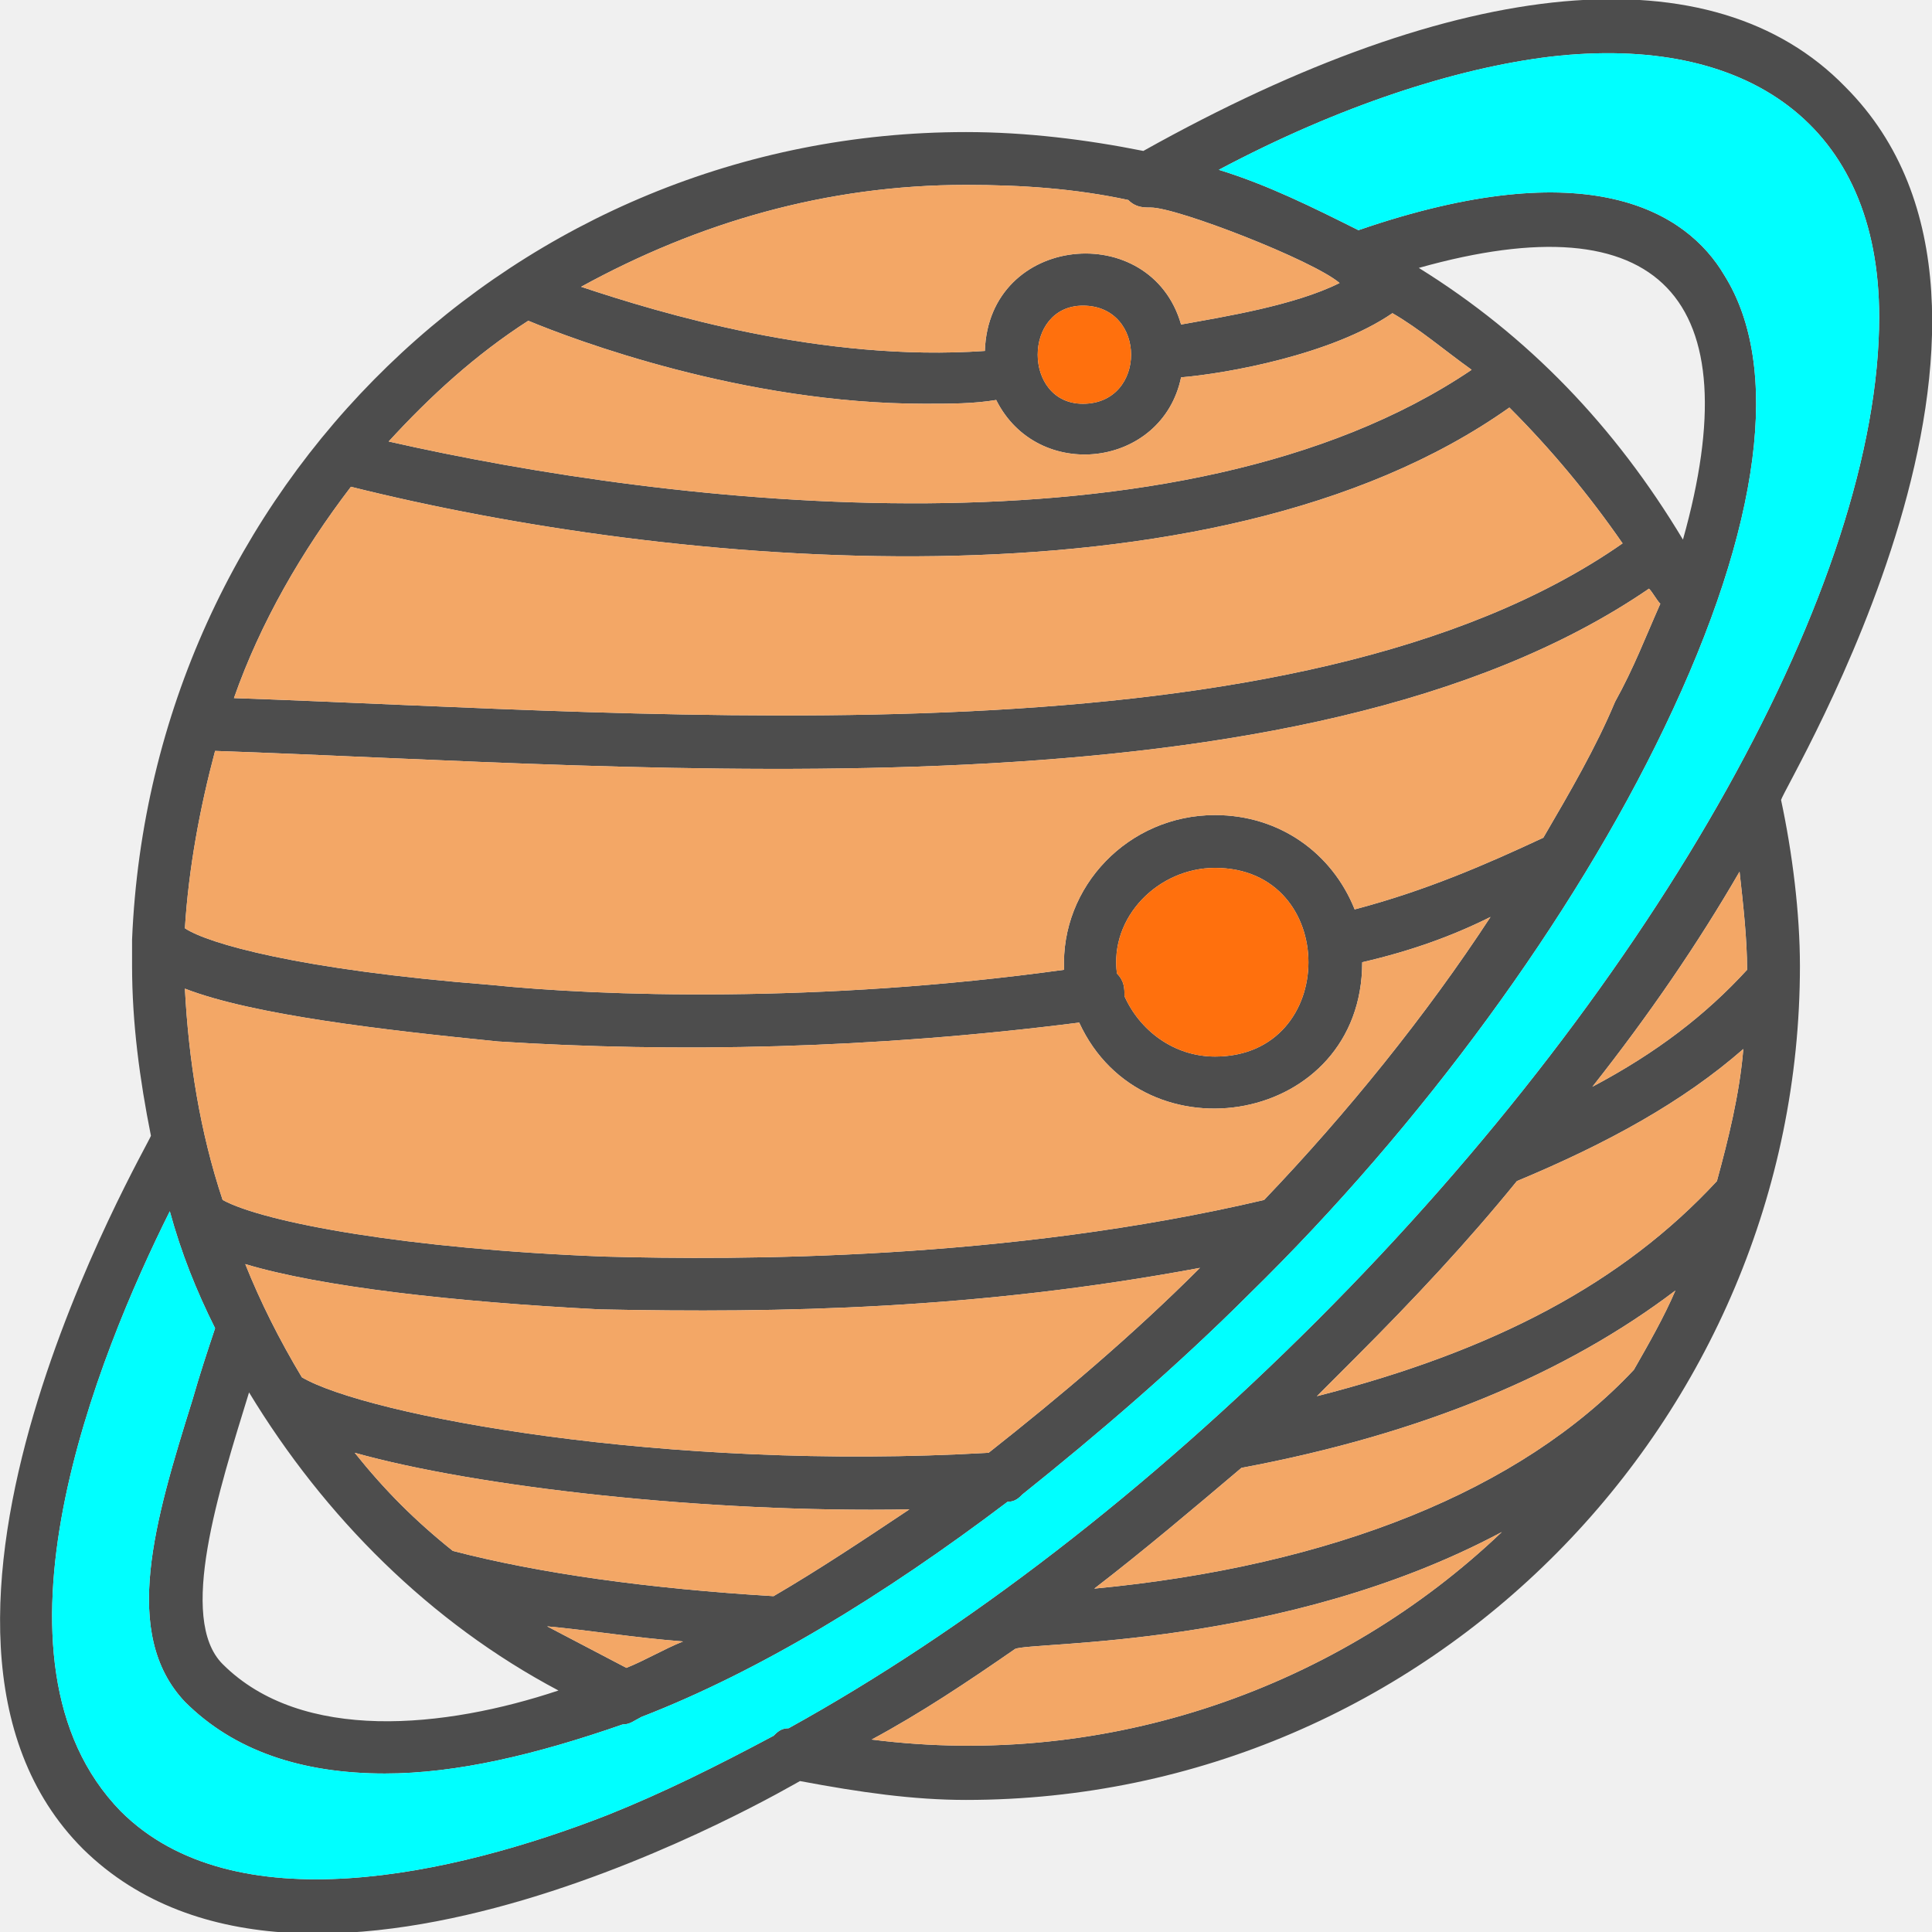
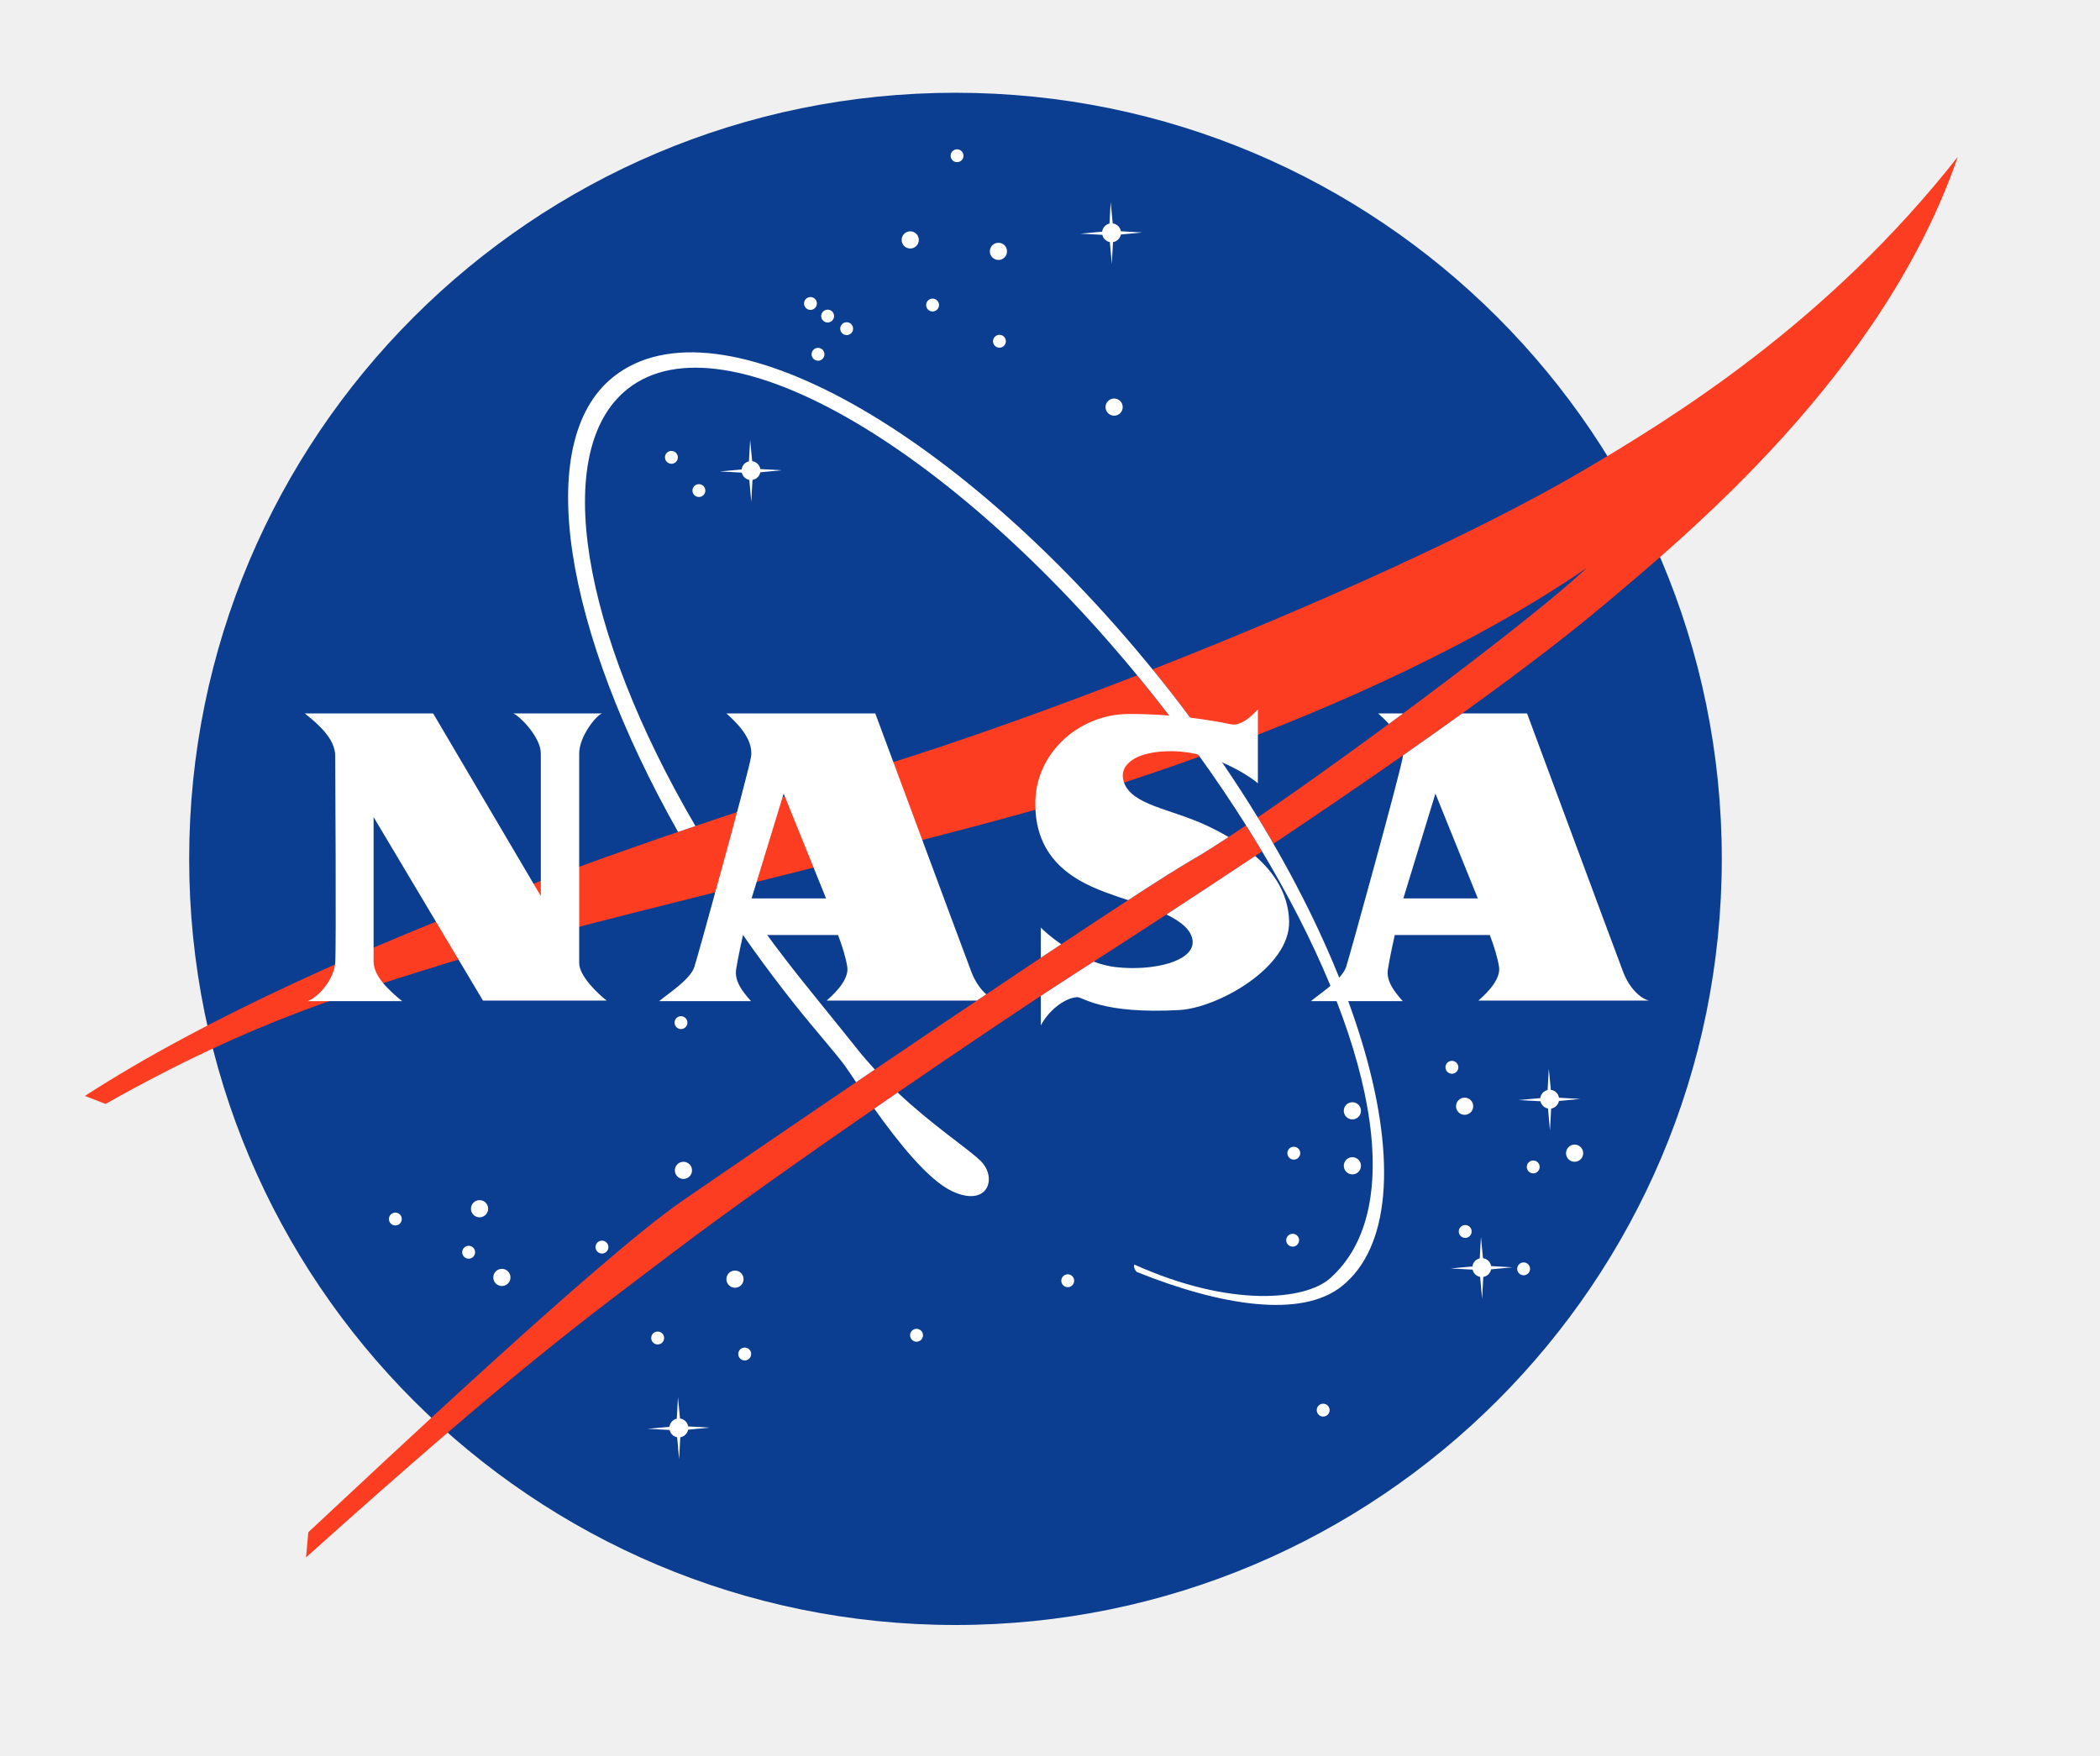
- <svg xmlns="http://www.w3.org/2000/svg" xml:space="preserve" width="512px" height="512px" version="1.1" style="shape-rendering:geometricPrecision; text-rendering:geometricPrecision; image-rendering:optimizeQuality; fill-rule:evenodd; clip-rule:evenodd" viewBox="0 0 512 512">
-   <defs>
-     <style type="text/css">
-    
-     .fil1 {fill:aqua}
-     .fil2 {fill:#F3A766}
-     .fil3 {fill:#FF700D}
-     .fil0 {fill:#4D4D4D;fill-rule:nonzero}
-    
-   </style>
-   </defs>
-   <g id="Layer_x0020_1">
-     <path class="fil0" d="M245 107c-48,0 -93,-17 -105,-22 -14,9 -26,20 -37,32 75,17 210,33 287,-19 -7,-5 -14,-11 -21,-15 -16,11 -44,16 -56,17 -5,24 -38,28 -49,6 -6,1 -12,1 -19,1zm-91 -31c21,7 64,20 107,17 1,-31 44,-35 52,-7 11,-2 30,-5 42,-11 -7,-6 -43,-20 -50,-20 -2,0 -4,0 -6,-2 -14,-3 -28,-4 -43,-4 -37,0 -71,10 -102,27zm206 -15c61,-21 87,-5 97,12 15,24 10,66 -16,120 -24,50 -64,105 -110,150 -19,19 -40,37 -60,53 -1,1 -2,2 -4,2 -33,25 -66,45 -97,57 -2,1 -3,2 -5,2 -23,8 -44,13 -63,13 -22,0 -40,-6 -53,-19 -17,-18 -8,-48 2,-80 2,-7 4,-13 6,-19 -5,-10 -9,-20 -12,-31 -19,38 -52,119 -13,159 30,30 88,17 129,1 15,-6 29,-13 44,-21 1,-1 2,-2 4,-2 47,-26 95,-63 140,-108 91,-91 149,-196 149,-266 0,-51 -35,-75 -87,-69 -25,3 -56,13 -88,30 13,4 25,10 37,16zm-294 308c-8,26 -19,60 -7,72 21,21 59,17 89,7 -34,-18 -62,-46 -82,-79zm100 73c5,-2 10,-5 15,-7 -13,-1 -25,-3 -36,-4l21 11zm-46 -31c23,6 52,10 85,12 12,-7 24,-15 36,-23 -54,1 -115,-6 -147,-15 8,10 16,18 26,26zm-40 -46c17,10 96,25 182,20 19,-15 38,-31 56,-49 -59,11 -111,12 -159,11 -39,-2 -74,-6 -94,-12 4,10 9,20 15,30zm-21 -47c11,6 49,13 101,15 36,1 107,1 175,-15 22,-23 43,-49 60,-75 -10,5 -21,9 -34,12 0,43 -58,53 -75,16 -55,7 -107,8 -154,5 -30,-3 -65,-7 -83,-14 1,19 4,38 10,56zm-24 -69c5,-120 102,-214 221,-214 16,0 32,2 47,5 84,-47 151,-53 186,-17 60,60 -16,185 -17,189 3,14 5,30 5,44 0,120 -98,221 -221,221 -14,0 -28,-2 -44,-5 -2,1 -130,77 -190,18 -58,-58 17,-186 18,-189 -3,-15 -5,-30 -5,-45 0,-2 0,-5 0,-7zm14 -3c6,4 30,11 81,15 29,3 87,5 152,-4 -1,-22 17,-41 40,-41 17,0 31,10 37,25 19,-5 35,-12 50,-19 7,-12 14,-24 19,-36 5,-9 8,-17 12,-26 -1,-1 -2,-3 -3,-4 -92,63 -264,47 -380,43 -4,15 -7,31 -8,47zm13 -61c115,4 282,19 368,-41 -9,-13 -19,-25 -30,-36 -79,56 -223,42 -307,21 -13,17 -24,36 -31,56zm384 -42c18,-64 -6,-90 -70,-72 29,18 52,42 70,72zm-215 318c63,8 124,-14 167,-55 -58,31 -125,29 -129,31 -13,9 -25,17 -38,24zm202 -98c4,-7 8,-14 11,-21 -29,22 -67,38 -115,47 -13,11 -26,22 -39,32 63,-6 113,-26 143,-58zm22 -50c3,-11 6,-23 7,-35 -16,14 -36,25 -60,35 -13,16 -27,31 -43,47 -3,3 -7,7 -10,10 47,-12 81,-30 106,-57zm8 -56c0,-8 -1,-17 -2,-26 -11,19 -24,38 -39,57 17,-9 30,-19 41,-31zm-167 1c2,2 2,4 2,6 4,9 13,16 24,16 33,0 33,-50 0,-50 -15,0 -28,13 -26,28zm-9 -177c-16,0 -16,26 0,26 17,0 17,-26 0,-26z" />
-     <path class="fil1" d="M331 343c-19,19 -40,37 -60,53 -1,1 -2,2 -4,2 -33,25 -66,45 -97,57 -2,1 -3,2 -5,2 -23,8 -44,13 -63,13 -22,0 -40,-6 -53,-19 -17,-18 -8,-48 2,-80 2,-7 4,-13 6,-19 -5,-10 -9,-20 -12,-31 -19,38 -52,119 -13,159 30,30 88,17 129,1 15,-6 29,-13 44,-21 1,-1 2,-2 4,-2 47,-26 95,-63 140,-108 91,-91 149,-196 149,-266 0,-51 -35,-75 -87,-69 -25,3 -56,13 -88,30 13,4 25,10 37,16 61,-21 87,-5 97,12 15,24 10,66 -16,120 -24,50 -64,105 -110,150z" />
-     <path class="fil2" d="M402 313c-13,16 -27,31 -43,47 -3,3 -7,7 -10,10 47,-12 81,-30 106,-57 3,-11 6,-23 7,-35 -16,14 -36,25 -60,35z" />
-     <path class="fil2" d="M422 288c17,-9 30,-19 41,-31 0,-8 -1,-17 -2,-26 -11,19 -24,38 -39,57z" />
-     <path class="fil2" d="M335 318c22,-23 43,-49 60,-75 -10,5 -21,9 -34,12 0,43 -58,53 -75,16 -55,7 -107,8 -154,5 -30,-3 -65,-7 -83,-14 1,19 4,38 10,56 11,6 49,13 101,15 36,1 107,1 175,-15z" />
-     <path class="fil3" d="M322 280c33,0 33,-50 0,-50 -15,0 -28,13 -26,28 2,2 2,4 2,6 4,9 13,16 24,16z" />
-     <path class="fil2" d="M322 216c17,0 31,10 37,25 19,-5 35,-12 50,-19 7,-12 14,-24 19,-36 5,-9 8,-17 12,-26 -1,-1 -2,-3 -3,-4 -92,63 -264,47 -380,43 -4,15 -7,31 -8,47 6,4 30,11 81,15 29,3 87,5 152,-4 -1,-22 17,-41 40,-41z" />
-     <path class="fil2" d="M62 185c115,4 282,19 368,-41 -9,-13 -19,-25 -30,-36 -79,56 -223,42 -307,21 -13,17 -24,36 -31,56z" />
-     <path class="fil2" d="M103 117c75,17 210,33 287,-19 -7,-5 -14,-11 -21,-15 -16,11 -44,16 -56,17 -5,24 -38,28 -49,6 -6,1 -12,1 -19,1 -48,0 -93,-17 -105,-22 -14,9 -26,20 -37,32z" />
-     <path class="fil3" d="M287 81c-16,0 -16,26 0,26 17,0 17,-26 0,-26z" />
-     <path class="fil2" d="M261 93c1,-31 44,-35 52,-7 11,-2 30,-5 42,-11 -7,-6 -43,-20 -50,-20 -2,0 -4,0 -6,-2 -14,-3 -28,-4 -43,-4 -37,0 -71,10 -102,27 21,7 64,20 107,17z" />
-     <path class="fil2" d="M318 336c-59,11 -111,12 -159,11 -39,-2 -74,-6 -94,-12 4,10 9,20 15,30 17,10 96,25 182,20 19,-15 38,-31 56,-49z" />
-     <path class="fil2" d="M241 400c-54,1 -115,-6 -147,-15 8,10 16,18 26,26 23,6 52,10 85,12 12,-7 24,-15 36,-23z" />
-     <path class="fil2" d="M444 342c-29,22 -67,38 -115,47 -13,11 -26,22 -39,32 63,-6 113,-26 143,-58 4,-7 8,-14 11,-21z" />
-     <path class="fil2" d="M398 406c-58,31 -125,29 -129,31 -13,9 -25,17 -38,24 63,8 124,-14 167,-55z" />
-     <path class="fil2" d="M166 442c5,-2 10,-5 15,-7 -13,-1 -25,-3 -36,-4l21 11z" />
+ <svg xmlns="http://www.w3.org/2000/svg" height="92" viewBox="0 0 110 92" width="110">
+   <circle cx="50.049" cy="45" fill="#0b3d91" r="40.14" />
+   <g fill="#fff">
+     <circle cx="47.679" cy="12.57" r=".45" />
+     <circle cx="52.299" cy="13.17" r=".45" />
+     <circle cx="58.359" cy="21.33" r=".45" />
+     <circle cx="25.119" cy="63.33" r=".45" />
+     <circle cx="26.289" cy="66.93" r=".45" />
+     <circle cx="20.709" cy="63.87" r=".337" />
+     <circle cx="39.009" cy="70.942" r=".338" />
+     <circle cx="67.711" cy="64.98" r=".337" />
+     <circle cx="76.052" cy="55.92" r=".338" />
+     <circle cx="35.169" cy="23.962" r=".337" />
+     <circle cx="44.349" cy="17.22" r=".337" />
+     <circle cx="43.352" cy="16.56" r=".337" />
+     <circle cx="42.452" cy="15.9" r=".337" />
+     <circle cx="36.609" cy="25.703" r=".337" />
+     <circle cx="50.131" cy="8.16" r=".337" />
+     <circle cx="52.352" cy="17.88" r=".337" />
+     <circle cx="48.849" cy="15.982" r=".337" />
+     <circle cx="42.849" cy="18.563" r=".337" />
+     <circle cx="69.309" cy="73.883" r=".337" />
+     <circle cx="24.549" cy="65.61" r=".338" />
+     <circle cx="48.009" cy="69.96" r=".338" />
+     <circle cx="31.531" cy="65.34" r=".338" />
+     <circle cx="34.449" cy="70.103" r=".338" />
+     <circle cx="55.929" cy="67.103" r=".337" />
+     <circle cx="67.771" cy="60.42" r=".337" />
+     <circle cx="76.749" cy="64.522" r=".337" />
+     <circle cx="79.809" cy="66.48" r=".337" />
+     <circle cx="80.312" cy="61.14" r=".337" />
+     <circle cx="35.671" cy="53.58" r=".337" />
+     <circle cx="35.799" cy="61.32" r=".45" />
+     <circle cx="38.499" cy="67.02" r=".45" />
+     <circle cx="70.839" cy="61.08" r=".45" />
+     <circle cx="82.479" cy="60.42" r=".45" />
+     <circle cx="76.719" cy="57.96" r=".45" />
+     <circle cx="70.839" cy="58.2" r=".45" />
+     <path d="M58.71 12.288l1.119-.107-1.117-.063c-.035-.216-.208-.385-.426-.413l-.107-1.114-.064 1.123c-.202.045-.357.214-.382.424l-1.144.104 1.152.062c.042.193.198.344.394.38l.104 1.148.061-1.146C58.507 12.651 58.671 12.492 58.71 12.288z" />
+     <path d="M39.824 24.746l1.119-.107-1.117-.063c-.034-.216-.208-.385-.426-.413l-.107-1.114-.063 1.123c-.203.045-.358.214-.383.424l-1.144.104 1.152.062c.042.193.198.344.394.38l.104 1.148.062-1.146C39.622 25.11 39.786 24.95 39.824 24.746z" />
+     <path d="M81.659 57.684l1.119-.107-1.117-.063c-.034-.216-.208-.385-.426-.413l-.107-1.114-.063 1.123c-.202.045-.357.214-.382.424l-1.144.104 1.152.062c.042.193.198.344.394.38l.104 1.148.062-1.146C81.456 58.048 81.62 57.889 81.659 57.684z" />
+     <path d="M36.044 74.906l1.119-.107-1.117-.063c-.035-.216-.208-.385-.426-.413l-.107-1.113-.063 1.122c-.203.045-.358.214-.383.424l-1.144.104 1.152.062c.042.193.198.345.394.38l.104 1.148.062-1.146C35.841 75.27 36.006 75.11 36.044 74.906z" />
+     <path d="M78.104 66.506l1.119-.107-1.117-.063c-.034-.216-.208-.385-.426-.413l-.107-1.114-.063 1.122c-.202.045-.357.214-.382.424l-1.144.104 1.152.062c.042.193.198.344.394.38l.104 1.148.062-1.146C77.901 66.87 78.066 66.71 78.104 66.506z" />
+     <path d="M59.568 35.385c-4.667 1.814-9.219 3.433-13.06 4.635-7.805 2.444-29.16 9.06-42.06 17.4l1.08.42c7.86-4.44 12.969-5.835 17.88-7.38 5.34-1.68 22.603-5.72 30.42-7.92 2.641-.743 5.734-1.716 9.01-2.9-.762-1.063-1.566-2.129-2.412-3.193C60.143 36.088 59.856 35.734 59.568 35.385zM65.27 43.244c-1.13.763-2.077 1.372-2.74 1.756-3.84 2.22-22.561 15-26.82 17.94s-16.08 14.1-19.56 17.34l-.12 1.319c11.22-10.08 14.74-12.566 19.2-15.959 5.52-4.2 16.939-11.97 20.82-14.46 3.71-2.38 7.056-4.569 10.059-6.572-.049-.082-.098-.164-.147-.247C65.736 43.99 65.505 43.618 65.27 43.244zM82.809 24.72c-5.466 3.204-14.081 7.071-22.439 10.352.2.245.399.492.597.741.934 1.176 1.815 2.36 2.644 3.545 6.57-2.42 13.779-5.668 19.499-9.599-2.725 2.582-11.734 9.315-17.227 13.068.283.461.557.922.822 1.381 8.322-5.569 13.922-9.668 17.185-12.409 4.5-3.78 14.76-12.24 18.66-23.58C95.709 16.92 87.621 21.899 82.809 24.72z" fill="#fc3d21" />
+     <path d="M44.884 54.939c-.885-1.114-2.109-2.606-3.028-3.763-1.229-1.547-2.366-3.11-3.408-4.671-.34.085-.679.17-1.018.255 1.258 1.963 2.655 3.923 4.177 5.839 1.112 1.4 2.123 2.527 2.641 3.228.105.142.313.456.594.874.324-.22.651-.442.981-.666C45.504 55.688 45.189 55.323 44.884 54.939zM51.344 60.803c-.727-.688-2.49-1.837-4.325-3.561-.405.278-.814.56-1.224.844 1.185 1.67 2.799 3.721 4.063 4.319C51.762 63.307 52.275 61.685 51.344 60.803zM60.967 35.813c-10.492-13.206-23.309-20.461-28.835-16.07-4.292 3.41-2.53 13.376 3.386 23.845.306-.105.609-.208.909-.31-5.971-10.2-7.605-19.679-3.557-22.896 5.087-4.042 17.37 3.241 27.558 16.064 2.109 2.654 3.963 5.318 5.533 7.915 6.012 9.95 7.857 18.948 3.703 22.621-1.271 1.124-5.155 1.565-10.243-.725-.071.089.043.33.132.389 4.392 1.766 8.599 2.439 10.723.752C75.38 63.342 71.459 49.019 60.967 35.813z" />
+     <path d="M15.969 37.38h6.72l5.64 9.57c0 0 0-6.93 0-7.47 0-.84-1.065-1.935-1.44-2.1.45 0 4.38 0 4.65 0-.285.075-1.2 1.185-1.2 2.1 0 .45 0 10.5 0 10.98 0 .675.975 1.605 1.44 1.965h-6.48l-5.73-9.615c0 0 0 7.17 0 7.56 0 .75.735 1.47 1.5 2.085h-4.95c.705-.3 1.38-1.245 1.44-1.995s0-10.425 0-10.845C17.559 38.7 16.674 37.95 15.969 37.38z" />
+     <path d="M77.439 52.425h8.94c-.495-.12-1.05-.705-1.35-1.485-.3-.78-5.04-13.56-5.04-13.56H76.59c-.964.694-1.997 1.426-3.1 2.197-.003.028-.006.056-.011.083-.148.9-2.808 10.534-2.97 11.01-.225.66-1.38 1.395-1.845 1.785h4.815c-.48-.54-.87-1.065-.78-1.665.09-.6.36-1.8.36-1.8h4.98c.225.6.393 1.139.48 1.65C78.624 51.255 77.994 51.945 77.439 52.425zM73.509 47.07l1.68-5.49 2.22 5.49H73.509zM72.752 37.928c.247-.182.495-.365.742-.548h-1.305C72.319 37.5 72.534 37.689 72.752 37.928z" />
+     <path d="M38.559 50.79c.09-.6.36-1.8.36-1.8h4.98c.225.6.393 1.139.48 1.65.105.615-.525 1.305-1.08 1.785h7.871c.164-.11.327-.22.49-.329-.305-.27-.586-.675-.771-1.156-.3-.78-5.04-13.56-5.04-13.56h-7.8c.375.345 1.455 1.275 1.29 2.28-.147.9-2.808 10.534-2.97 11.01-.225.66-1.38 1.395-1.845 1.785h4.815C38.859 51.915 38.469 51.39 38.559 50.79zM41.049 41.58l2.22 5.49h-3.9L41.049 41.58z" />
+     <path d="M65.748 44.848c-1.468.978-3.017 1.999-4.649 3.065.732.355 1.315.801 1.371 1.377.104 1.082-2.07 1.605-4.035 1.38-.393-.045-.779-.148-1.147-.286-.408.263-.82.528-1.238.796-.425.273-.941.609-1.53.997v1.553c.39-.765 1.243-1.45 1.905-1.485.285-.015 1.275.9 5.355.675 1.98-.109 5.805-2.22 5.745-4.65C67.489 46.834 66.739 45.714 65.748 44.848zM54.519 48.6v1.582c.361-.241.717-.478 1.066-.709C55.036 49.091 54.647 48.734 54.519 48.6zM64.353 43.855c-.38-.225-.765-.422-1.134-.596-1.92-.9-3.93-1.065-4.35-2.28-.296-.857.54-1.65 2.58-1.62 2.04.03 3.93 1.245 4.44 1.68v-3.87c-.15.15-.808.905-1.41.78-1.155-.24-3.12-.553-5.37-.54-2.58.015-4.8 2.009-4.875 4.53-.105 3.525 2.715 4.485 4.305 5.04.164.057.351.118.554.183 1.525-.992 2.731-1.756 3.437-2.163C63.004 44.726 63.625 44.334 64.353 43.855z" />
  </g>
</svg>
